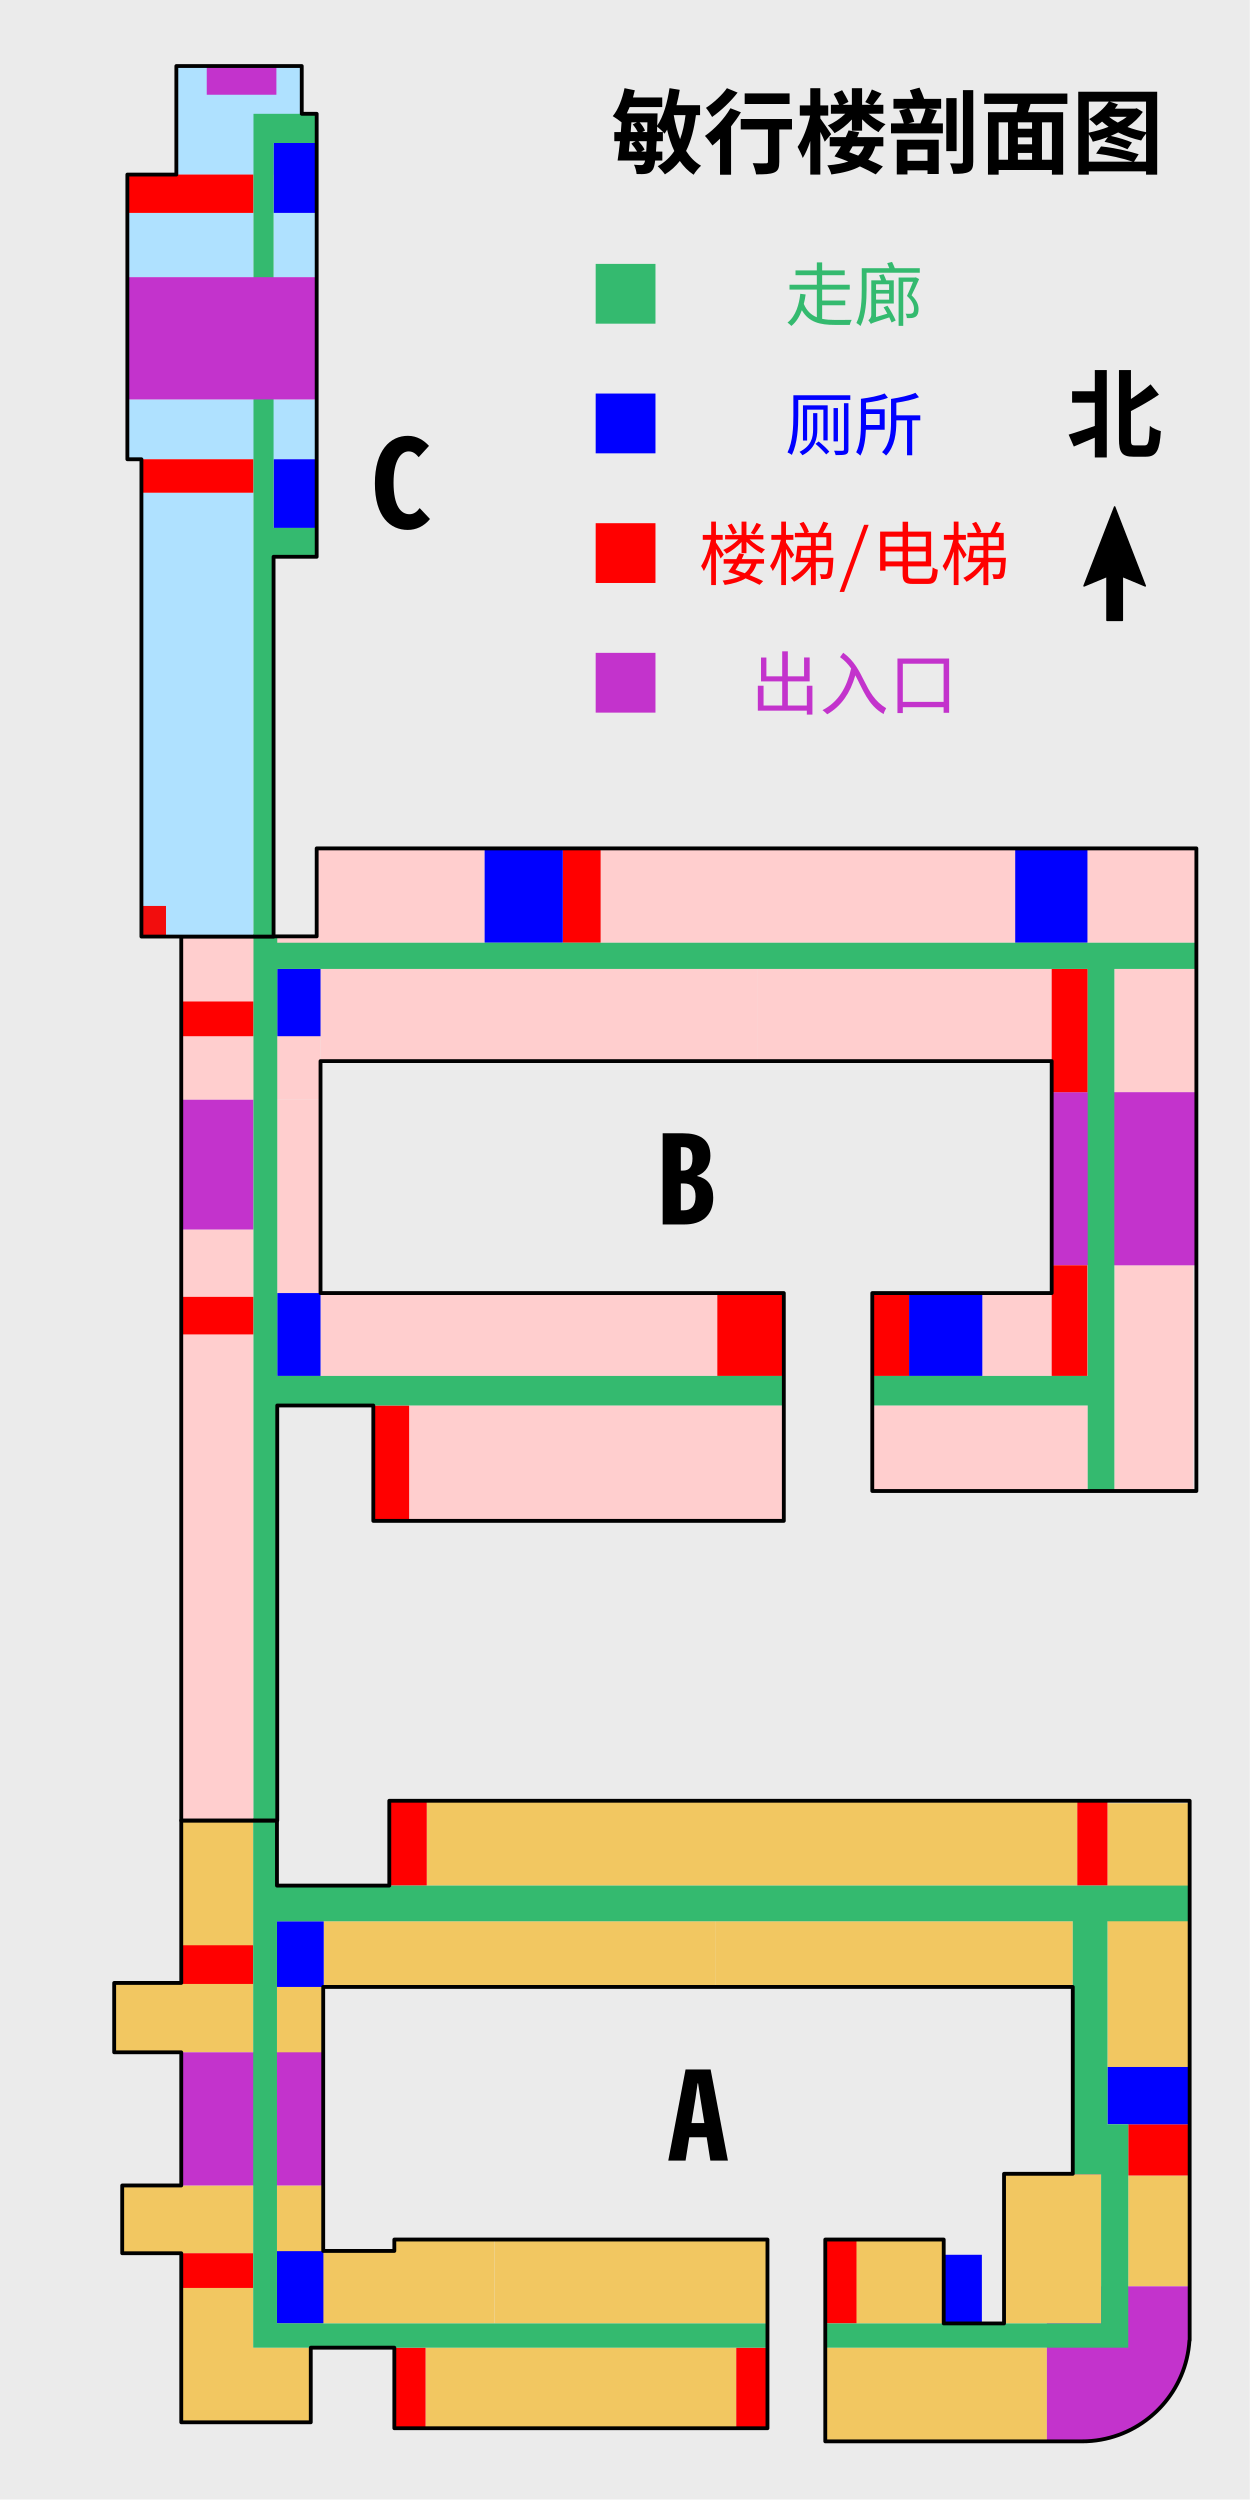
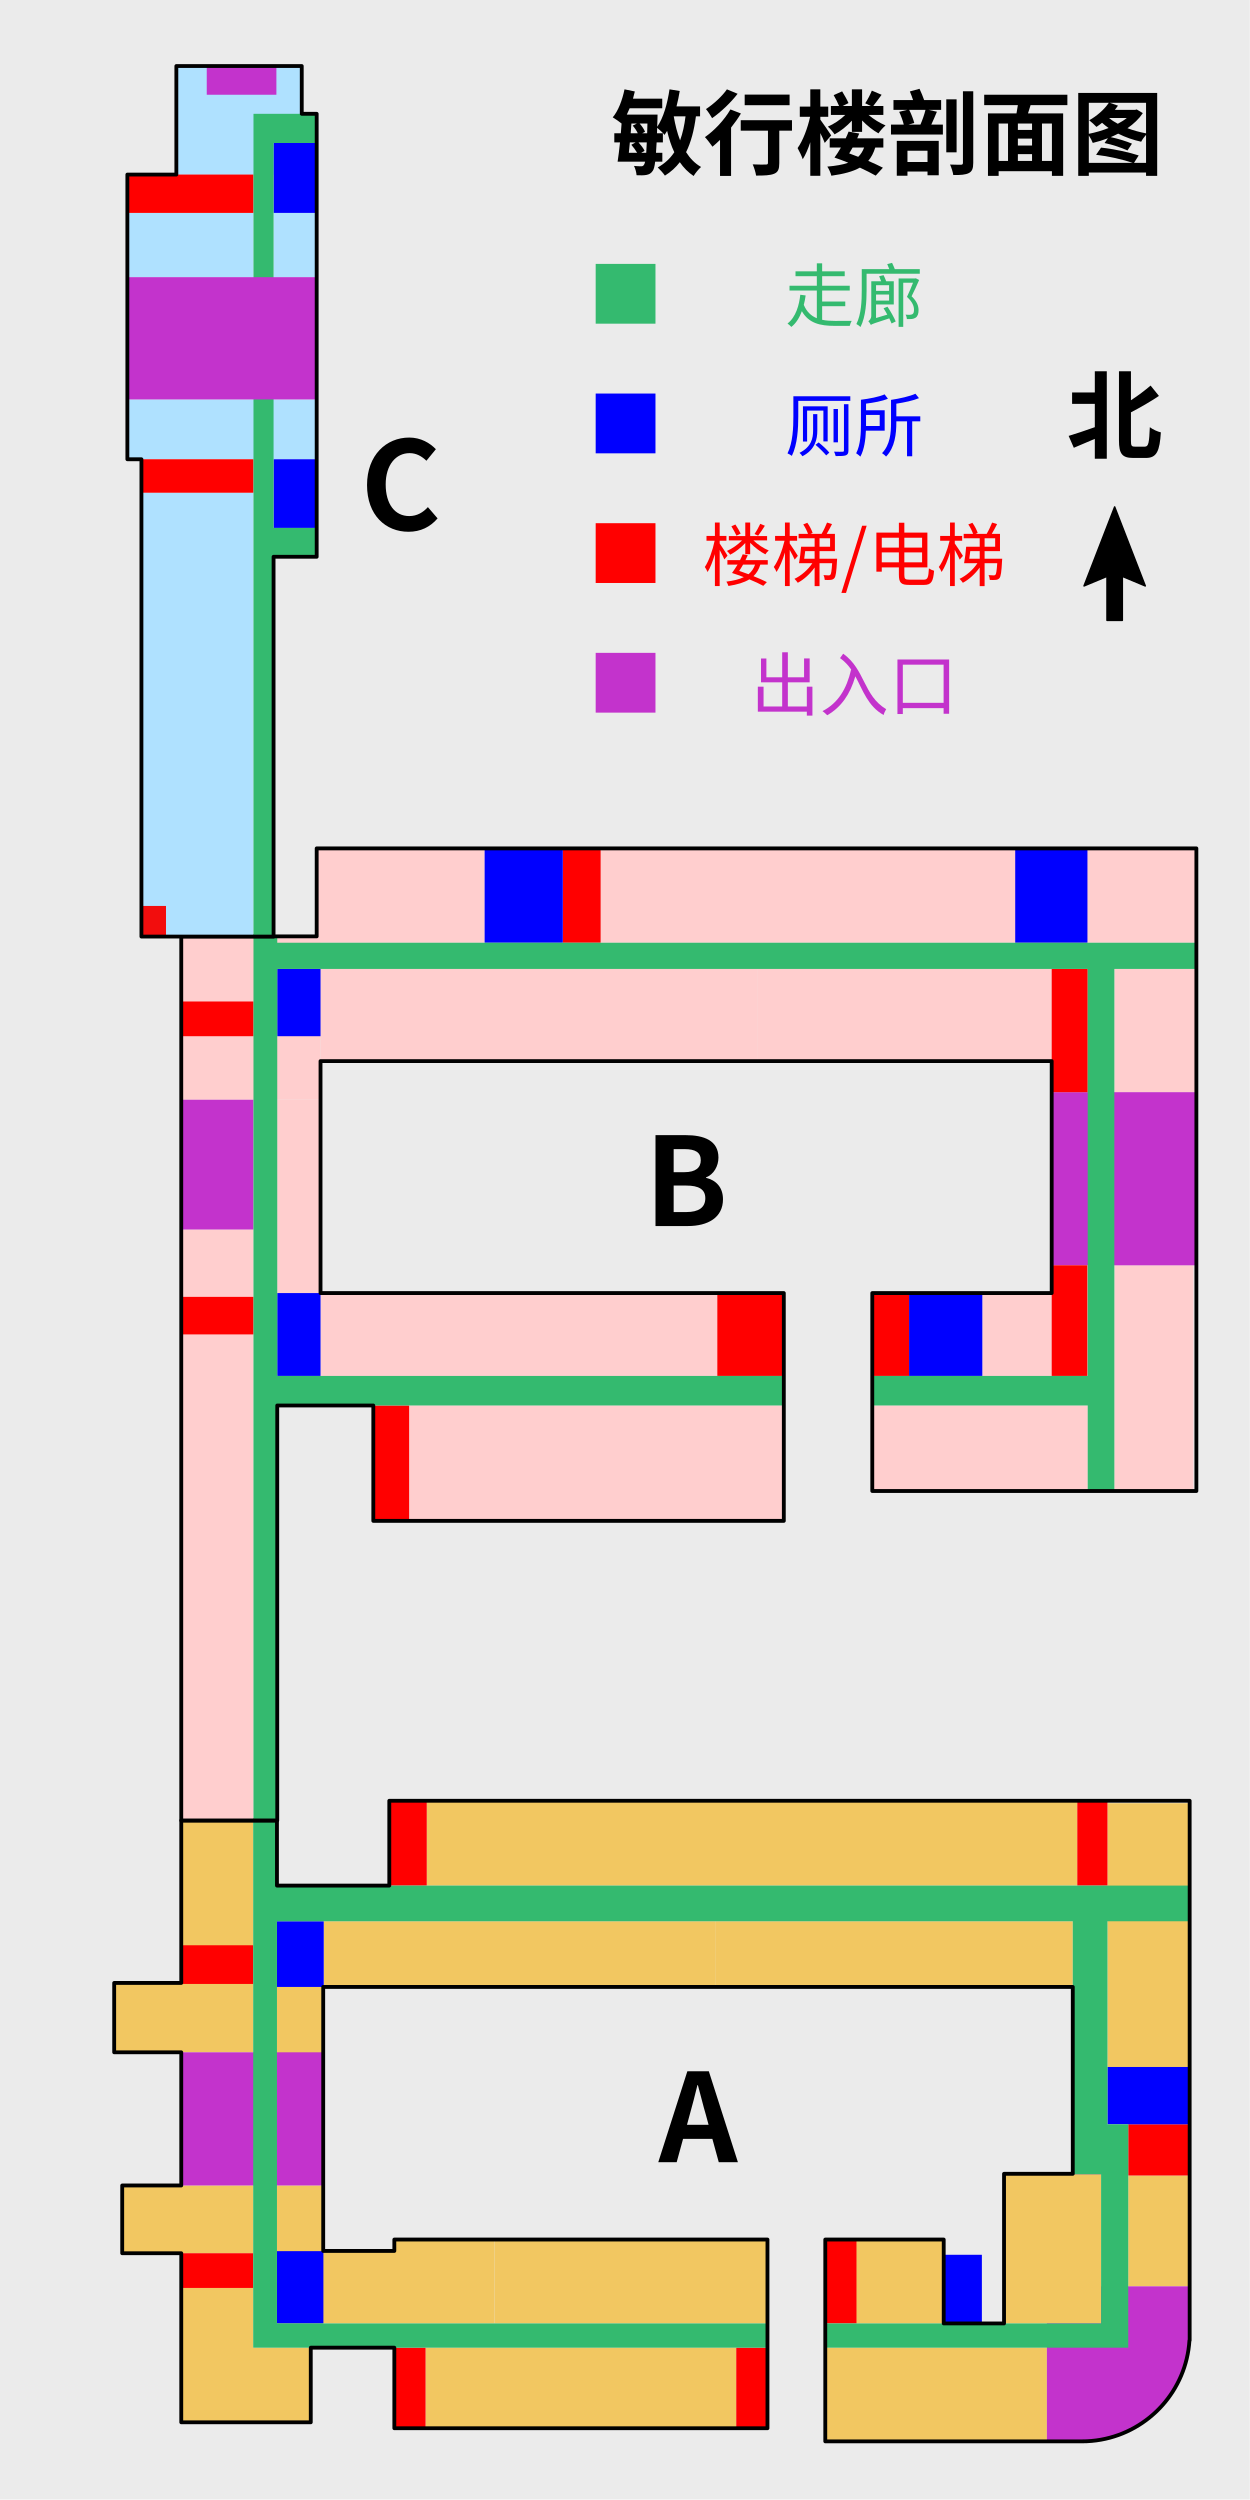
<svg xmlns="http://www.w3.org/2000/svg" width="100%" height="100%" viewBox="0 0 2717 5434" version="1.1" xml:space="preserve" style="fill-rule:evenodd;clip-rule:evenodd;stroke-linecap:round;stroke-linejoin:round;stroke-miterlimit:1.5;">
  <rect id="背景" x="0" y="-0" width="2716.53" height="5433.07" style="fill:#ebebeb;" />
  <g id="A">
-     <g id="_1-2层">
+     <g id="_1层">
      <rect id="zone-12x55-12x56" x="602.015" y="4318.82" width="100.528" height="145.395" style="fill:#f2c761;" />
      <rect id="zone-12x45-12x54" x="703.662" y="4176.07" width="852.295" height="142.75" style="fill:#f2c761;" />
      <rect id="zone-12x35-12x44" x="1555.96" y="4176.07" width="775.836" height="142.75" style="fill:#f2c761;" />
      <rect id="zone-12x30-12x34" x="2182.38" y="4724.98" width="210.969" height="325.225" style="fill:#f2c761;" />
      <rect id="zone-12x24-12x29" x="2407.17" y="3919.47" width="178.68" height="573.308" style="fill:#f2c761;" />
      <rect id="zone-12x05-12x23" x="927.583" y="3914.16" width="1414.03" height="184.355" style="fill:#f2c761;" />
      <path id="zone-12x01-12x04" d="M550.361,4460.89l-302.165,0l-0,-150.758l145.788,-0l-0,-353.198l156.377,0l0,503.956Z" style="fill:#f2c761;" />
      <rect id="zone-11x38-11x43" x="1793.83" y="5102.91" width="481.677" height="203.645" style="fill:#f2c761;" />
      <rect id="zone-11x34-11x37" x="2452.35" y="4728.68" width="133.502" height="240.884" style="fill:#f2c761;" />
      <rect id="zone-11x30-11x33" x="1860.85" y="4867.87" width="190.405" height="182.338" style="fill:#f2c761;" />
      <path id="zone-11x23-11x29" d="M1074.74,5050.2l-472.728,0l-0,-299.857l100.917,0l-0,142.756l153.966,-0l0,-25.237l217.845,0l0,182.338Z" style="fill:#f2c761;" />
      <rect id="zone-11x16-11x22" x="1074.74" y="4867.87" width="593.434" height="182.338" style="fill:#f2c761;" />
      <rect id="zone-11x06-11x15" x="924.973" y="5102.91" width="675.356" height="175.094" style="fill:#f2c761;" />
      <path id="zone-11x03-11x05" d="M675.492,5265.11l-281.508,-0l-0,-292.037l156.377,-0l0,129.845l125.131,-0l0,162.192Z" style="fill:#f2c761;" />
      <rect id="zone-11x01-11x02" x="265.637" y="4750.35" width="284.724" height="147.301" style="fill:#f2c761;" />
      <g id="_1层入口">
        <path d="M2393.35,4969.56l192.499,-0l0,117.649l-0.461,-0c-6.782,108.509 -87.611,197.083 -192.496,215.728c-13.373,2.377 -27.137,3.618 -41.189,3.618l-76.193,-0l0,-256.354l117.84,0l-0,-80.641Z" style="fill:#c333cc;" />
        <rect x="393.984" y="4460.89" width="308.948" height="289.456" style="fill:#c333cc;" />
        <rect x="2331.79" y="4619.18" width="61.553" height="106.757" style="fill:#c333cc;" />
      </g>
    </g>
    <g id="图标">
      <g id="楼梯">
        <rect x="846.166" y="3914.16" width="81.417" height="184.355" style="fill:#f00;" />
        <rect x="393.984" y="4228.22" width="156.377" height="84.072" style="fill:#f00;" />
        <rect x="857.126" y="5102.91" width="67.847" height="175.094" style="fill:#f00;" />
        <rect x="1600.33" y="5102.91" width="67.847" height="175.094" style="fill:#f00;" />
        <rect x="393.984" y="4897.65" width="156.377" height="75.42" style="fill:#f00;" />
        <rect x="2341.61" y="3914.16" width="65.552" height="184.355" style="fill:#f00;" />
        <rect x="2452.35" y="4617.38" width="133.502" height="111.294" style="fill:#f00;" />
        <rect x="1793.83" y="4867.87" width="67.847" height="182.338" style="fill:#f00;" />
      </g>
      <g id="厕所">
        <rect x="2407.17" y="4492.78" width="178.68" height="124.603" style="fill:#00f;" />
        <rect x="602.015" y="4893.1" width="100.917" height="157.101" style="fill:#00f;" />
        <rect x="602.015" y="4176.07" width="101.647" height="142.75" style="fill:#00f;" />
        <rect x="2051.26" y="4900.99" width="82.934" height="149.217" style="fill:#00f;" />
      </g>
-       <path id="_1" d="M1668.18,5102.91l-1117.82,-0l0,-1145.98l51.654,0l-0,141.582l1983.83,-0l0,77.552l-178.68,-0l0,441.315l45.179,0l-0,485.529l-658.515,-0l0,-52.709l599.517,0l-0,-324.264l-61.553,0l-0,-549.871l-1729.78,-0l-0,874.135l1066.16,0l-0,52.709Z" style="fill:#34ba6f;" />
+       <path id="_1-2" d="M1668.18,5102.91l-1117.82,-0l0,-1145.98l51.654,0l-0,141.582l1983.83,-0l0,77.552l-178.68,-0l0,441.315l45.179,0l-0,485.529l-658.515,-0l0,-52.709l599.517,0l-0,-324.264l-61.553,0l-0,-549.871l-1729.78,-0l-0,874.135l1066.16,0l-0,52.709Z" style="fill:#34ba6f;" />
    </g>
    <path id="_1-2轮廓" d="M2331.79,4724.98l-0,-406.16l-1629.25,-0l-0,573.814l154.583,-0l-0,-24.767l811.051,0l-0,410.14l-811.051,0l-0,-175.093l-181.634,-0l0,162.192l-281.508,-0l-0,-367.457l-128.347,-0l-0,-147.301l128.347,0l-0,-289.456l-145.788,0l-0,-150.758l145.788,-0l-0,-353.198l208.031,0l-0,141.582l244.151,-0l0,-184.355l1739.68,0l0,1173.05l-0.461,-0c-6.782,108.509 -87.611,197.083 -192.496,215.728c-13.373,2.377 -27.137,3.618 -41.189,3.618l-557.87,-0l0,-438.692l257.426,0l0,182.338l131.122,0l0,-325.225l149.416,0Z" style="fill:none;stroke:#000;stroke-width:8.33px;" />
  </g>
  <g id="B">
    <g id="房间1F">
      <rect id="zone-22x48-22x64" x="696.699" y="2101.47" width="948.987" height="205.051" style="fill:#ffcece;" />
      <rect id="zone-22x40-22x47" x="1645.69" y="2101.47" width="640.278" height="204.949" style="fill:#ffcece;" />
      <rect id="zone-22x38-22x39" x="2135.16" y="2810.63" width="150.808" height="180.085" style="fill:#ffcece;" />
      <rect id="zone-22x32-22x37" x="1895.98" y="3054.98" width="468.28" height="185.865" style="fill:#ffcece;" />
      <rect id="zone-22x26-22x31" x="2422.14" y="2750.28" width="171.828" height="490.563" style="fill:#ffcece;" />
      <rect id="zone-22x23-22x25" x="2422.14" y="2106.08" width="178.303" height="267.905" style="fill:#ffcece;" />
      <rect id="zone-22x11-22x22" x="1305.54" y="1844.06" width="1294.91" height="205.051" style="fill:#ffcece;" />
      <rect id="zone-22x08-22x10" x="688.331" y="1844.06" width="365.068" height="205.051" style="fill:#ffcece;" />
      <rect id="zone-22x01-22x07" x="393.984" y="2035.73" width="302.716" height="354.684" style="fill:#ffcece;" />
      <rect id="zone-21x16-21x25" x="889.288" y="3054.98" width="814.411" height="250.78" style="fill:#ffcece;" />
      <rect id="zone-21x09-21x15" x="696.699" y="2810.63" width="862.462" height="180.085" style="fill:#ffcece;" />
      <rect id="zone-21x07-21x08" x="602.616" y="2390.41" width="94.083" height="420.216" style="fill:#ffcece;" />
      <rect id="zone-21x01-21x06" x="393.984" y="2672.45" width="156.979" height="1284.48" style="fill:#ffcece;" />
      <rect x="393.984" y="2390.41" width="156.979" height="282.039" style="fill:#c333cc;" />
      <rect x="2285.96" y="2373.99" width="315.082" height="376.292" style="fill:#c333cc;" />
    </g>
    <g id="图标1">
      <g id="楼梯1">
        <rect x="393.984" y="2176.85" width="156.979" height="75.442" style="fill:#f00;" />
        <rect x="1223.28" y="1844.06" width="82.254" height="205.051" style="fill:#f00;" />
        <rect x="2285.96" y="2106.08" width="78.3" height="267.905" style="fill:#f00;" />
        <rect x="393.984" y="2818.89" width="156.979" height="81.562" style="fill:#f00;" />
        <rect x="811.414" y="3054.98" width="77.874" height="250.78" style="fill:#f00;" />
        <rect x="1559.16" y="2809.49" width="144.537" height="181.228" style="fill:#f00;" />
        <rect x="1894.12" y="2809.49" width="81.871" height="181.228" style="fill:#f00;" />
        <rect x="2285.96" y="2750.28" width="77.698" height="240.437" style="fill:#f00;" />
      </g>
      <g id="卫生间">
        <rect x="2206.68" y="1844.06" width="156.979" height="205.051" style="fill:#00f;" />
        <rect x="602.616" y="2810.63" width="94.083" height="180.085" style="fill:#00f;" />
        <rect x="1976" y="2810.63" width="159.16" height="180.085" style="fill:#00f;" />
        <rect x="602.616" y="2106.08" width="94.083" height="146.208" style="fill:#00f;" />
        <rect x="1053.4" y="1844.06" width="169.885" height="205.051" style="fill:#00f;" />
      </g>
      <path id="_1-2楼" d="M1703.7,3054.98l-1101.08,0l0,901.959l-51.653,0l-0,-1921.62l51.653,0l0,13.792l1997.83,0l-0,56.974l-178.303,-0l0,1134.76l-57.878,-0l-0,-185.865l-468.28,0l-1.859,-64.261l470.139,-0l-0,-884.634l-1761.65,-0l0,884.634l1101.08,-0l-0,64.261Z" style="fill:#34ba6f;" />
    </g>
    <path id="_1-2轮廓1" d="M1703.7,2810.63l-0,495.126l-892.285,-0l-0,-250.78l-208.798,0l0,901.959l-208.632,0l-0,-1921.62l294.347,0l-0,-191.259l1912.11,0l-0,1396.79l-704.461,-0l-0,-430.211l389.98,0l-0,-504.207l-1589.27,-0l0,504.207l1007,0Z" style="fill:none;stroke:#000;stroke-width:8.33px;" />
  </g>
  <g id="C">
    <g id="房间">
      <rect id="zone-32x06-32x07" x="594.621" y="462.765" width="93.71" height="139.707" style="fill:#afe1ff;" />
      <rect id="zone-32x03-32x05" x="383.312" y="143.552" width="272.57" height="236.375" style="fill:#afe1ff;" />
      <rect id="zone-32x01-32x02" x="276.841" y="462.765" width="274.122" height="139.707" style="fill:#afe1ff;" />
      <rect id="zone-31x15-31x18" x="276.841" y="868.221" width="410.722" height="130.026" style="fill:#afe1ff;" />
      <rect id="zone-31x01-31x14" x="307.414" y="1070.73" width="243.549" height="964.589" style="fill:#afe1ff;" />
    </g>
    <g id="楼梯2">
      <rect x="276.841" y="379.438" width="274.122" height="83.327" style="fill:#f00;" />
      <rect x="307.414" y="998.247" width="243.549" height="72.71" style="fill:#f00;" />
      <g id="厕所1">
        <rect x="594.621" y="310.822" width="93.71" height="151.943" style="fill:#00f;" />
        <rect x="594.621" y="998.247" width="93.71" height="149.242" style="fill:#00f;" />
      </g>
      <rect x="307.414" y="1969.16" width="53.386" height="66.159" style="fill:#f20d0d;" />
    </g>
    <path id="走廊" d="M550.963,2035.32l-0,-1787.93l137.368,0l-0,63.435l-93.71,-0l0,836.666l93.71,0l-0,62.721l-93.71,-0l0,825.106l-43.658,0Z" style="fill:#34ba6f;" />
    <g id="_1F入口">
      <rect x="449.38" y="143.552" width="151.384" height="62.387" style="fill:#c333cc;" />
      <rect x="276.841" y="602.472" width="410.722" height="265.749" style="fill:#c333cc;" />
    </g>
    <path id="_1-3-4轮廓" d="M276.841,379.438l106.471,-0l-0,-235.886l272.57,-0l-0,103.835l32.449,0l-0,962.822l-93.71,-0l0,825.521l-287.207,-0l0,-1037.48l-30.573,-0l-0,-618.809Z" style="fill:none;stroke:#000;stroke-width:8.33px;" />
  </g>
  <g id="图例">
    <g>
      <path d="M2406.18,1252.71l-49.897,20.841l66.529,-171.672l66.529,171.672l-49.897,-20.841l0,95.658l-33.264,0l-0,-95.658Z" style="stroke:#000;stroke-width:3.33px;" />
-       <g transform="matrix(208.333,0,0,208.333,2526.98,977.891)" />
-       <text x="2318.64px" y="977.891px" style="font-family:'NotoSansMonoCJKsc-Bold', 'Noto Sans Mono CJK SC', sans-serif;font-weight:700;font-size:208.333px;">北</text>
+       <path d="M2322.81,947.474l11.25,25.833l45.625,-19.375l-0,43.145l26.042,-0l-0,-190.104l-26.042,-0l-0,46.126l-49.375,-0l-0,24.792l49.375,-0l-0,50.625c-21.25,7.5 -42.5,14.791 -56.875,18.958Zm178.125,-109.401c-11.458,9.811 -26.875,21.693 -42.708,31.901l-0,-63.001l-26.042,-0l-0,150.084c-0,29.375 6.875,38.334 30.833,38.334l27.917,-0c23.542,-0 29.792,-15.417 32.292,-55.625c-6.875,-1.459 -17.917,-6.459 -23.959,-11.25c-1.458,33.541 -2.708,42.291 -10.833,42.291l-21.458,0c-7.709,0 -8.75,-1.875 -8.75,-13.541l-0,-61.042c20.625,-10.625 42.5,-23.333 60.833,-35.625l-18.125,-22.526Z" style="fill-rule:nonzero;" />
    </g>
    <g>
      <g id="出入口">
        <rect x="1294.78" y="573.603" width="129.947" height="129.947" style="fill:#34ba6f;" />
-         <g transform="matrix(150,0,0,150,2006.62,696.177)" />
-         <text x="1706.62px" y="696.177px" style="font-family:'NotoSansMonoCJKsc-Regular', 'Noto Sans Mono CJK SC', sans-serif;font-size:150px;fill:#34ba6f;">走廊</text>
+         <path d="M1739.47,640.677c-2.25,22.05 -9.45,48.6 -27.75,62.55c2.55,1.8 6.45,5.252 8.4,7.373c10.65,-8.423 17.85,-20.723 22.8,-34.223c15,26.25 39.45,31.95 71.7,31.95l32.4,-0c0.6,-3.15 2.55,-8.25 4.2,-10.95c-6.6,0.15 -31.2,0.15 -36.15,0.15c-10.05,-0 -19.5,-0.6 -28.05,-2.4l-0,-29.55l50.25,-0l-0,-10.2l-50.25,-0l-0,-23.85l60,-0l-0,-10.5l-60,-0l-0,-20.7l49.05,-0l-0,-10.5l-49.05,-0l-0,-17.4l-11.55,-0l-0,17.4l-46.35,-0l-0,10.5l46.35,-0l-0,20.7l-59.4,-0l-0,10.5l59.4,-0l-0,60.15c-12.3,-4.95 -21.9,-13.8 -28.35,-28.95c1.8,-6.9 3.15,-13.8 4.05,-20.55l-11.7,-1.5Z" style="fill:#34ba6f;fill-rule:nonzero;" />
+         <path d="M1932.52,640.227l-0,13.2l-28.35,-0l-0,-13.2l28.35,-0Zm-0,-7.95l-28.35,-0l-0,-12.3l28.35,-0l-0,12.3Zm20.7,-27l-0,105.206l10.05,0l-0,-95.906l21.3,-0c-3.6,9.3 -8.4,20.85 -13.2,30.75c12,10.95 15.3,20.1 15.3,27.75c-0,4.5 -0.75,8.25 -3.3,9.75c-1.35,0.75 -3.15,1.2 -5.1,1.35c-2.55,0.15 -6.15,0.15 -9.9,-0.3c1.65,2.7 2.7,6.9 2.85,9.6c3.75,0.152 7.95,0.152 11.1,-0.15c3,-0.45 5.7,-1.35 7.95,-2.85c4.5,-3 6.3,-8.85 6.3,-16.65c-0.15,-8.7 -3.15,-18.45 -15.15,-29.85c5.55,-10.8 11.55,-24 16.35,-35.25l-7.2,-3.9l-1.5,0.45l-35.85,-0Zm-42.3,-4.95c1.5,3.3 3,7.35 4.35,11.1l-21.45,-0l-0,74.55c-0,6.75 -3.75,10.359 -6.45,12.166c1.8,1.807 4.5,5.719 5.55,8.126c2.7,-2.107 7.5,-3.762 40.05,-14.292c1.95,4.209 3.75,7.973 4.95,11.133l9,-4.364c-3.45,-8.419 -11.1,-22.069 -17.85,-32.119l-8.55,3.45c2.7,4.2 5.55,9 8.1,13.8l-24.45,7.35l-0,-29.4l38.55,-0l-0,-50.4l-16.5,-0c-1.5,-4.2 -3.6,-9.3 -5.7,-13.35l-9.6,2.25Zm17.55,-26.292c1.5,3.311 3.15,7.378 4.5,10.992l-59.85,-0l-0,46.35c-0,21.6 -0.9,51.6 -11.7,72.937c2.55,1.053 7.05,4.514 9,6.471c11.55,-22.708 13.2,-56.458 13.2,-79.558l-0,-36.3l115.65,-0l-0,-9.9l-54.3,-0c-1.65,-4.217 -3.9,-9.488 -6,-13.704l-10.5,2.712Z" style="fill:#34ba6f;fill-rule:nonzero;" />
      </g>
      <g id="厕所2">
        <rect x="1294.78" y="855.416" width="129.947" height="129.947" style="fill:#00f;" />
-         <g transform="matrix(150,0,0,150,2006.62,977.99)" />
-         <text x="1706.62px" y="977.99px" style="font-family:'NotoSansMonoCJKsc-Regular', 'Noto Sans Mono CJK SC', sans-serif;font-size:150px;fill:#00f;">厕所</text>
+         <path d="M1811.77,889.04l-0,72.45l9.6,0l-0,-72.45l-9.6,0Zm22.65,-10.5l-0,100.5c-0,2.1 -0.75,2.85 -3,2.85c-2.4,0.15 -10.05,0.15 -18.45,-0.15c1.35,2.85 2.85,7.05 3.45,9.6c11.1,0 18,-0.15 22.05,-1.65c4.2,-1.65 5.7,-4.5 5.7,-10.8l-0,-100.35l-9.75,0Zm-61.8,88.35c8.25,6.9 18.15,16.8 23.25,22.95l6.75,-6c-4.8,-6.15 -15,-15.6 -23.25,-22.2l-6.75,5.25Zm-27.3,-83.7l-0,76.5l9,0l-0,-67.2l35.4,0l-0,66.9l9.3,0l-0,-76.2l-53.7,0Zm22.05,16.95l-0,35.4c-0,16.95 -3.6,35.7 -29.55,48.75c1.95,1.5 5.1,5.25 6.3,7.355c27.6,-14.105 32.4,-36.605 32.4,-55.955l-0,-35.55l-9.15,0Zm-42.9,-38.85l-0,44.1c-0,23.55 -1.05,56.55 -12.75,80.1c2.7,0.9 7.35,3.75 9.45,5.4c12.3,-24.75 13.95,-60.75 13.95,-85.5l-0,-34.05l113.1,0l-0,-10.05l-123.75,0Z" style="fill:#00f;fill-rule:nonzero;" />
+         <path d="M1936.72,869.196l-0,49.994c-0,20.857 -1.65,47.288 -19.5,65.761c2.4,1.5 7.05,5.255 8.7,7.509c19.35,-19.523 22.35,-50.611 22.35,-73.27l-0,-3.45l23.25,0l-0,75.968l11.25,0l-0,-75.968l17.55,0l-0,-10.8l-52.05,0l-0,-27.485c17.25,-2.702 36.45,-6.609 49.2,-12.016l-7.65,-9.612c-12.3,5.707 -34.35,10.514 -53.1,13.369Zm-54.3,56.744l-0,-24l29.7,0l-0,24l-29.7,0Zm40.35,-68.759c-11.85,5.41 -33.45,9.467 -51.45,11.722l-0,52.537c-0,19.507 -0.75,45.488 -10.35,63.811c2.4,1.352 7.2,5.105 9.15,7.209c8.55,-15.618 11.25,-37.396 12,-56.32l40.8,0l-0,-44.4l-40.5,0l-0,-14.423c16.8,-2.105 35.4,-5.41 47.55,-10.669l-7.2,-9.467Z" style="fill:#00f;fill-rule:nonzero;" />
      </g>
      <g id="楼梯3">
        <rect x="1294.78" y="1137.23" width="129.947" height="129.947" style="fill:#f00;" />
-         <g transform="matrix(150,0,0,150,2194.12,1259.8)" />
-         <text x="1519.12px" y="1259.8px" style="font-family:'NotoSansMonoCJKsc-Regular', 'Noto Sans Mono CJK SC', sans-serif;font-size:150px;fill:#f00;">楼梯/电梯</text>
+         <path d="M1589.77,1143.96c4.05,6.464 8.7,15.333 11.1,20.444l9,-4.659c-2.25,-4.962 -7.2,-13.378 -11.4,-19.692l-8.7,3.907Zm62.7,-5.412c-2.85,6.614 -8.25,16.235 -12.45,22.099l7.8,3.757c4.5,-5.561 9.75,-13.98 14.7,-21.647l-10.05,-4.209Zm-32.55,-2.705l-0,29.311l-35.7,0l-0,9.45l28.65,0c-9,9.307 -21.75,18.164 -32.85,22.967c2.4,1.952 5.55,5.554 7.2,8.107c10.8,-5.555 23.4,-15.162 32.7,-25.369l-0,24.316l10.65,0l-0,-24.766c9.45,9.907 22.35,19.664 33,25.069c1.5,-2.553 4.8,-6.455 7.35,-8.407c-10.95,-4.503 -24.15,-13.06 -33.3,-21.917l29.7,0l-0,-9.45l-36.75,0l-0,-29.311l-10.65,0Zm21.3,91.411c-3,8.714 -7.65,15.474 -14.25,20.881c-6.6,-2.403 -13.5,-4.957 -20.25,-7.21c2.7,-3.904 5.55,-8.711 8.4,-13.671l26.1,0Zm-50.1,18.178c8.7,2.853 17.4,5.857 25.65,9.012c-9.75,4.807 -22.35,7.812 -37.95,9.764c1.65,2.253 3.6,6.46 4.5,9.464c19.2,-3.004 34.2,-7.511 45.45,-14.421c11.85,4.807 22.35,9.764 30.3,14.121l7.8,-8.111c-7.8,-3.907 -17.85,-8.412 -29.1,-12.919c6.9,-6.61 11.85,-14.871 14.85,-25.088l16.2,0l-0,-9.75l-48.45,0c1.8,-3.6 3.45,-7.2 4.95,-10.65l-10.95,-2.1c-1.65,4.05 -3.6,8.4 -5.85,12.75l-27.45,0l-0,9.75l22.05,0c-4.05,6.762 -8.25,13.071 -12,18.178Zm-37.2,-109.589l-0,29.011l-18.3,0l-0,10.5l17.7,0c-4.05,20.417 -12.6,44.433 -21.3,57.043c1.95,2.702 4.65,7.654 6,10.957c5.85,-9.157 11.4,-23.717 15.9,-39.029l-0,69.502l10.35,-0l-0,-78.506c3.9,7.204 8.25,15.909 10.2,20.564l6.9,-8.107c-2.4,-4.353 -13.35,-21.314 -17.1,-26.419l-0,-6.005l14.7,0l-0,-10.5l-14.7,0l-0,-29.011l-10.35,0Z" style="fill:#f00;fill-rule:nonzero;" />
+         <path d="M1706.17,1135.85l-0,29.008l-21.45,0l-0,10.5l20.55,0c-4.8,20.55 -13.95,44.4 -23.4,57c2.1,2.7 4.8,7.65 6,10.95c6.75,-9.9 13.35,-25.8 18.3,-42.45l-0,72.952l10.35,-0l-0,-78.502c4.05,7.35 8.85,16.2 10.8,21l6.9,-8.1c-2.55,-4.35 -13.95,-21.75 -17.7,-26.85l-0,-6l16.05,0l-0,-10.5l-16.05,0l-0,-29.011l-10.35,0.003Zm64.5,62.158l-0,16.5l-22.65,0l2.1,-16.5l20.55,0Zm-29.4,-9.6c-0.9,11.4 -2.7,26.25 -4.5,35.7l28.95,0c-9.3,14.25 -24.45,27.45 -38.85,34.05c2.25,2.1 5.55,6.014 7.2,8.576c13.35,-7.076 26.7,-19.226 36.6,-33.176l-0,40.404l10.65,0l-0,-49.854l27.45,0c-1.05,16.65 -2.25,23.25 -3.75,25.05c-1.05,1.2 -2.1,1.5 -4.05,1.5c-1.8,0 -6.15,-0.15 -11.1,-0.6c1.65,2.85 2.55,7.35 2.85,10.5c5.25,0.153 10.35,0.153 13.2,-0.15c3.3,-0.45 5.55,-1.35 7.65,-3.75c3,-3.6 4.5,-13.5 5.7,-37.65c0.15,-1.5 0.3,-4.5 0.3,-4.5l-38.25,0l-0,-16.5l33.45,0l-0,-37.65l-17.85,0c3.9,-6.314 7.95,-14.132 11.55,-21.201l-10.8,-3.307c-2.85,7.216 -7.65,17.592 -11.85,24.508l-24,0l4.5,-1.954c-1.95,-6.164 -6.6,-15.338 -11.55,-22.104l-8.85,3.609c4.2,6.167 8.25,14.285 10.35,20.449l-20.4,0l-0,9.6l34.8,0l-0,18.45l-29.4,0Zm40.05,-18.45l22.95,0l-0,18.45l-22.95,0l-0,-18.45Z" style="fill:#f00;fill-rule:nonzero;" />
+         <path d="M1828.87,1288.75l10.05,0l44.85,-145.95l-9.9,0l-45,145.95Z" style="fill:#f00;fill-rule:nonzero;" />
+         <path d="M1953.82,1200.7l-0,21.6l-37.2,0l-0,-21.6l37.2,0Zm11.85,0l38.55,0l-0,21.6l-38.55,0l-0,-21.6Zm-11.85,-10.5l-37.2,0l-0,-21.45l37.2,0l-0,21.45Zm11.85,0l-0,-21.45l38.55,0l-0,21.45l-38.55,0Zm-60.75,-32.55l-0,84.9l11.7,0l-0,-9.3l37.2,0l-0,15.9c-0,17.55 4.95,22.2 21.75,22.2l33.15,0c16.05,0 19.65,-7.95 21.6,-30.75c-3.45,-0.9 -8.25,-3 -11.25,-5.1c-1.05,19.5 -2.55,24.45 -10.95,24.45l-31.8,0c-9,0 -10.65,-1.8 -10.65,-10.5l-0,-16.2l50.1,0l-0,-75.6l-50.1,0l-0,-21.506l-11.85,0l-0,21.506l-48.9,0Z" style="fill:#f00;fill-rule:nonzero;" />
+         <path d="M2064.97,1135.85l-0,29.008l-21.45,0l-0,10.5l20.55,0c-4.8,20.55 -13.95,44.4 -23.4,57c2.1,2.7 4.8,7.65 6,10.95c6.75,-9.9 13.35,-25.8 18.3,-42.45l-0,72.952l10.35,-0l-0,-78.502c4.05,7.35 8.85,16.2 10.8,21l6.9,-8.1c-2.55,-4.35 -13.95,-21.75 -17.7,-26.85l-0,-6l16.05,0l-0,-10.5l-16.05,0l-0,-29.011l-10.35,0.003Zm64.5,62.158l-0,16.5l-22.65,0l2.1,-16.5l20.55,0Zm-29.4,-9.6c-0.9,11.4 -2.7,26.25 -4.5,35.7l28.95,0c-9.3,14.25 -24.45,27.45 -38.85,34.05c2.25,2.1 5.55,6.014 7.2,8.576c13.35,-7.076 26.7,-19.226 36.6,-33.176l-0,40.404l10.65,0l-0,-49.854l27.45,0c-1.05,16.65 -2.25,23.25 -3.75,25.05c-1.05,1.2 -2.1,1.5 -4.05,1.5c-1.8,0 -6.15,-0.15 -11.1,-0.6c1.65,2.85 2.55,7.35 2.85,10.5c5.25,0.153 10.35,0.153 13.2,-0.15c3.3,-0.45 5.55,-1.35 7.65,-3.75c3,-3.6 4.5,-13.5 5.7,-37.65c0.15,-1.5 0.3,-4.5 0.3,-4.5l-38.25,0l-0,-16.5l33.45,0l-0,-37.65l-17.85,0c3.9,-6.314 7.95,-14.132 11.55,-21.201l-10.8,-3.307c-2.85,7.216 -7.65,17.592 -11.85,24.508l-24,0l4.5,-1.954c-1.95,-6.164 -6.6,-15.338 -11.55,-22.104l-8.85,3.609c4.2,6.167 8.25,14.285 10.35,20.449l-20.4,0l-0,9.6l34.8,0l-0,18.45l-29.4,0Zm40.05,-18.45l22.95,0l-0,18.45l-22.95,0l-0,-18.45Z" style="fill:#f00;fill-rule:nonzero;" />
      </g>
      <g id="楼梯4">
        <rect x="1294.78" y="1419.04" width="129.947" height="129.947" style="fill:#c333cc;" />
-         <g transform="matrix(150,0,0,150,2081.62,1541.62)" />
-         <text x="1631.62px" y="1541.62px" style="font-family:'NotoSansMonoCJKsc-Regular', 'Noto Sans Mono CJK SC', sans-serif;font-size:150px;fill:#c333cc;">出入口</text>
+         <path d="M1647.22,1492.57l-0,54.3l106.5,-0l-0,8.594l12.15,0l-0,-62.894l-12.15,-0l-0,43.05l-41.25,-0l-0,-52.5l47.4,-0l-0,-51.95l-12.15,0l-0,41l-35.25,-0l-0,-54.366l-12.3,-0l-0,54.366l-34.35,-0l-0,-40.85l-11.7,0l-0,51.8l46.05,-0l-0,52.5l-40.5,-0l-0,-43.05l-12.45,-0Z" style="fill:#c333cc;fill-rule:nonzero;" />
+         <path d="M1825.87,1430.47c9.9,6.9 17.55,15.3 24.15,24.6c-9.75,42.75 -28.5,73.2 -62.25,90.6c3,2.1 8.25,6.75 10.35,9c30.45,-17.7 49.65,-45.3 61.05,-84.6c16.5,30.3 27.15,64.95 61.5,84.15c0.6,-3.6 3.6,-9.6 5.55,-12.75c-49.95,-29.85 -45.45,-86.25 -93.45,-120.6l-6.9,9.6Z" style="fill:#c333cc;fill-rule:nonzero;" />
+         <path d="M1950.67,1433.47l-0,118.544l11.7,0l-0,-12.794l88.65,-0l-0,12.192l12,-0l-0,-117.942l-112.35,-0Zm11.7,94.2l-0,-82.95l88.65,-0l-0,82.95l-88.65,-0Z" style="fill:#c333cc;fill-rule:nonzero;" />
      </g>
    </g>
-     <g transform="matrix(200,0,0,200,2529.25,361.658)" />
-     <text x="1329.25px" y="361.658px" style="font-family:'NotoSansMonoCJKsc-Bold', 'Noto Sans Mono CJK SC', sans-serif;font-weight:700;font-size:200px;">敏行楼剖面图</text>
+     <path d="M1455.25,194.183c-4.6,31.275 -13.2,61.875 -26.8,81.475l0.6,-17c0,-2.8 0.2,-9.6 0.2,-9.6l-66.8,0c2.2,-4.4 4.2,-9 6.2,-13.8l70.8,0l0,-20.8l-63.6,0c1.4,-5.218 2.8,-10.437 4,-15.659l-22.4,-4.616c-4.8,23.275 -13.4,46.475 -25.6,60.875c5.2,3 14.8,9.8 19.2,13.4l-1.6,21.2l-14.2,0l0,19.8l12.4,0c-1.6,15.6 -3.4,30.4 -5.2,42l59.8,0c-0.8,3.4 -1.6,5.4 -2.4,6.6c-1.8,2.8 -3.4,3.4 -6.2,3.4c-3.2,0 -9,-0.2 -15.6,-0.8c3,5.6 5.2,14.4 5.6,20.2c8.2,0.407 16,0.407 21.2,-0.6c6,-1.2 10,-3 14,-9c2.2,-3.2 4,-9.2 5.2,-19.8l15.6,0l0,-19.4l-13.8,0l1.4,-22.6l13.6,0l0,-19.8l-12.8,0l0.4,-11.8c4.8,3.8 13,11.4 16,15.4c2,-2.8 3.8,-5.6 5.6,-8.8c4,17.01 9,32.629 15.6,46.441c-9,13.616 -20.8,24.625 -36,33.034c4.6,4.207 12.8,13.416 15.6,17.819c13,-8.006 23.6,-17.819 32.4,-29.231c8.2,12.012 18,22.025 30,30.034c3.6,-6.209 11,-15.218 16.2,-19.622c-13.4,-7.609 -24,-18.618 -32.6,-32.234c10.6,-21.222 17.4,-47.241 21.4,-77.841l9,0l0,-21.6l-51.2,0c2.8,-10.825 5.2,-22.05 7,-33.475l-22.2,-3.6Zm-49.4,115.275l-1.2,22.6l-10.8,0l7.2,-4.2c-2.4,-5.4 -8,-12.6 -13.2,-18.4l18,0Zm0.8,-19.8l-10.8,0l6.2,-3.2c-2,-5.4 -6.8,-12.4 -11.8,-18l17,0l-0.6,21.2Zm-34.4,25c4.4,5.2 9.4,11.8 12.6,17.4l-18,0l2.2,-22.6l12.6,0l-9.4,5.2Zm3,-41.6c4.2,4.8 8.6,11.2 11,16.6l-15.4,0l1.6,-21.2l12,0l-9.2,4.6Zm114.8,-20.2c-2.4,19.616 -6.2,37.029 -11.8,52.241c-6.2,-15.812 -10.6,-33.425 -13.8,-52.241l25.6,0Z" style="fill-rule:nonzero;" />
+     <path d="M1618.65,205.658l0,23l97.6,0l0,-23l-97.6,0Zm-38.6,-11.462c-9.6,14.062 -29,32.262 -45.6,42.862c4.2,4.8 10.4,14.4 13.4,19.8c19.2,-13.4 40.8,-34 55.4,-53.009l-23.2,-9.653Zm30,67.062l0,22.8l59.2,0l0,69.8c0,3 -1.2,3.8 -4.8,3.8c-3.6,0.2 -17,0.2 -28.4,-0.4c3.2,7 6.4,17.4 7.4,24.4c17.8,0 30.6,-0.4 39.2,-4c8.8,-3.6 11.2,-10.4 11.2,-23.2l0,-70.4l27.6,0l0,-22.8l-111.4,0Zm-22.4,-23.4c-13,22.8 -35,46 -55.4,60.2c4.8,5 13,15.8 16.4,20.8c5.4,-4.4 10.8,-9.4 16.4,-14.8l0,78.413l24,-0l0,-105.213c8,-10 15.4,-20.4 21.4,-30.6l-22.8,-8.8Z" style="fill-rule:nonzero;" />
+     <path d="M1895.05,196.98c-3.2,8.219 -9.4,20.047 -14.4,27.466l12.4,6.012l-19.2,0l0,-36.284l-22.2,0l0,36.284l-20.4,0l13,-6.412c-2.8,-6.816 -9,-17.644 -13.8,-25.463l-18.4,8.222c4.2,7.216 9,16.638 11.8,23.653l-17.8,0l0,19.4l31.2,0c-10.6,10.4 -24.8,19.8 -37.8,25.4c4.6,4 11.4,11.8 14.6,16.8c13,-6.8 26.6,-17.8 37.6,-29.8l0,24.4l22.2,0l0,-24.8c10.8,11.2 24,21.6 35.6,28c3.4,-5.2 10.4,-13.2 15.4,-17.2c-12.4,-5.2 -26.2,-13.6 -37,-22.8l32.2,0l0,-19.4l-22,0c5.4,-6.612 11.4,-15.634 18.2,-24.456l-21.2,-9.022Zm-16.8,123.678c-3,8.213 -7.2,14.822 -12.8,20.232l-19.6,-7.41l7.4,-12.822l25,0Zm-64.4,21.835c10.2,3.403 20.2,7.209 30,11.215c-11.8,4.207 -26.8,6.81 -45.6,8.413c3.2,4.606 7.2,13.219 8.8,19.828c26.8,-3.803 46.8,-9.012 62,-17.625c13.4,6.209 25.2,12.219 34.4,17.425l15.6,-17.225c-8.6,-4.406 -19.6,-9.612 -31.8,-14.822c6.6,-7.809 11.6,-17.225 15.2,-29.044l17.6,0l0,-20l-56.8,0l4.4,-10.4l-23.2,-4.2c-1.8,4.8 -3.8,9.6 -6.2,14.6l-34.8,0l0,20l24.4,0c-4.6,8.013 -9.4,15.625 -14,21.835Zm-52.6,-148.319l0,37.484l-22.8,0l0,22.2l22.4,0c-5.2,24.2 -15.8,52.4 -27.2,68.004c3.6,6.409 9,17.425 11.2,24.237c6,-9.416 11.6,-22.434 16.4,-37.041l0,73.094l21.8,0l0,-92.894c4,8 7.6,15.8 9.6,21.4l14,-16.4c-3.4,-5.4 -18.4,-27.4 -23.6,-34.2l0,-6.2l17.2,0l0,-22.2l-17.2,0l0,-37.484l-21.8,0Z" style="fill-rule:nonzero;" />
+     <path d="M2093.05,198.396l0,155.262c0,3.4 -1.2,4.4 -4.4,4.4c-3.2,0 -13.4,0 -23.6,-0.4c3,6.6 6.2,16.6 7,22.8c16,0.204 26.8,-0.6 34,-4.4c7,-3.6 9.4,-10 9.4,-22.2l0,-155.462l-22.4,-0Zm-36.2,17.459l0,115.203l22.4,0l0,-115.203l-22.4,0Zm-80.6,23.003l35.4,0c-2.4,9.8 -6.8,22.4 -11,32l-26.2,0l12.8,-3.6c-2,-7.8 -6.4,-19.4 -11,-28.4Zm1.4,-40.062c2.4,5.619 5,12.444 7,18.662l-42.6,0l0,21.4l29.6,0l-17.2,4.2c4,8.4 8,19.6 10,27.8l-27.8,0l0,21.6l112.8,0l0,-21.6l-25.2,0c4,-8.4 8.2,-18.4 12.2,-28l-18,-4l27.2,0l0,-21.4l-37,0c-2.4,-7.221 -6.4,-16.856 -10,-24.481l-21,5.819Zm-28.4,107.462l0,75.66l23.2,-0l0,-9.06l43.6,0l0,8.054l24.4,-0l0,-74.654l-91.2,0Zm23.2,45.8l0,-24.4l43.6,0l0,24.4l-43.6,0Z" style="fill-rule:nonzero;" />
+     <path d="M2212.45,301.258l30.8,0l0,15l-30.8,0l0,-15Zm0,-18.8l0,-14l30.8,0l0,14l-30.8,0Zm0,52.6l30.8,0l0,14.8l-30.8,0l0,-14.8Zm-73.2,-129.2l0,22.6l73.2,0c-0.8,6 -2,12.2 -3,18l-62,0l0,135.866l23.2,0l0,-10.266l115.8,0l0,10.266l24.4,0l0,-135.866l-76.4,0l5.6,-18l80,0l0,-22.6l-180.8,0Zm31.4,144l0,-81.4l20.4,0l0,81.4l-20.4,0Zm115.8,0l-21.6,0l0,-81.4l21.6,0l0,81.4Z" style="fill-rule:nonzero;" />
+     <path d="M2343.65,202.058l0,180.257l23,-0l0,-7.257l124.4,0l0,7.257l24.2,-0l0,-180.257l-171.6,0Zm38.8,134.4c26.8,3 59.8,10.6 79.8,17.6l-95.6,0l0,-59.6c3.4,4.8 7,11.6 8.6,16.2c11,-2.6 22,-6 33,-10.2l-7.4,10.4c16.8,3.4 38,10.6 49.8,16.2l9.8,-14.8c-11.4,-5 -30.2,-10.8 -46.2,-14.2c5.4,-2.4 11,-4.8 16.2,-7.6c15.4,7.8 32.6,13.8 50,17.6c2.2,-4.4 6.6,-10.6 10.6,-15l0,61l-26.2,0l10.2,-16.2c-20.6,-6.8 -54.4,-14.2 -81.8,-17l-10.8,15.6Zm27.6,-113c-9.6,14.6 -26.4,29 -42.6,38c4.6,3.4 12.2,10.4 15.8,14.4c4,-2.6 8,-5.6 12.2,-9c4.4,4 9.2,7.8 14.2,11.4c-13.6,5.4 -28.6,9.8 -43,12.6l0,-67.4l43.4,0Zm2.2,0l78.8,0l0,66.4c-13.8,-2.6 -27.8,-6.4 -40.4,-11.2c13.6,-9.4 25.2,-20.4 33.4,-32.8l-13.4,-8l-3.4,1l-44,0c2.4,-3 4.8,-6.2 6.8,-9.2l-17.8,-6.2Zm17.4,45.6c-7.2,-3.8 -13.6,-8 -19,-12.6l38.6,0c-5.6,4.6 -12.4,8.8 -19.6,12.6Z" style="fill-rule:nonzero;" />
    <g id="楼号">
-       <g transform="matrix(266.667,0,0,266.667,1584.03,4696.28)" />
-       <text x="1450.7px" y="4696.28px" style="font-family:'NotoSansMonoCJKsc-Bold', 'Noto Sans Mono CJK SC', sans-serif;font-weight:700;font-size:266.667px;">A</text>
-       <g transform="matrix(266.667,0,0,266.667,1558,2661.46)" />
-       <text x="1424.66px" y="2661.46px" style="font-family:'NotoSansMonoCJKsc-Bold', 'Noto Sans Mono CJK SC', sans-serif;font-weight:700;font-size:266.667px;">B</text>
-       <g transform="matrix(266.667,0,0,266.667,937.531,1148.66)" />
-       <text x="804.198px" y="1148.65px" style="font-family:'NotoSansMonoCJKsc-Bold', 'Noto Sans Mono CJK SC', sans-serif;font-weight:700;font-size:266.667px;">C</text>
+       <path d="M1430.83,4699.74l40,0l13.867,-50.666l63.733,-0l13.867,50.666l41.6,0l-63.2,-197.6l-46.667,0l-63.2,197.6Zm62.4,-81.333l5.867,-21.6c5.867,-20.533 11.467,-42.933 16.8,-64.533l1.067,-0c5.866,21.066 11.2,44 17.333,64.533l5.867,21.6l-46.934,0Z" style="fill-rule:nonzero;" />
+       <path d="M1424.8,2664.93l70.4,0c43.467,0 76.267,-18.4 76.267,-58.133c-0,-26.4 -15.467,-41.6 -36.8,-46.667l-0,-1.066c16.8,-6.134 26.933,-24.534 26.933,-42.934c0,-36.8 -30.933,-48.8 -71.466,-48.8l-65.334,0l0,197.6Zm39.467,-117.066l-0,-50.134l23.467,0c23.733,0 35.466,6.934 35.466,24.267c0,15.733 -10.666,25.867 -35.733,25.867l-23.2,-0Zm-0,86.666l-0,-57.6l27.467,0c27.2,0 41.333,8.267 41.333,27.467c-0,20.533 -14.667,30.133 -41.333,30.133l-27.467,0Z" style="fill-rule:nonzero;" />
+       <path d="M887.931,1155.86c25.867,0 46.934,-10.133 63.2,-29.066l-21.066,-24.534c-10.4,11.467 -23.467,19.467 -40.534,19.467c-31.2,-0 -51.2,-25.867 -51.2,-68.8c0,-42.4 22.134,-68 52,-68c14.934,-0 26.4,6.933 36.534,16.533l20.533,-25.066c-12.8,-13.334 -32.533,-25.334 -57.867,-25.334c-49.866,0 -91.733,38.134 -91.733,103.2c0,65.867 40.533,101.6 90.133,101.6Z" style="fill-rule:nonzero;" />
    </g>
  </g>
</svg>
